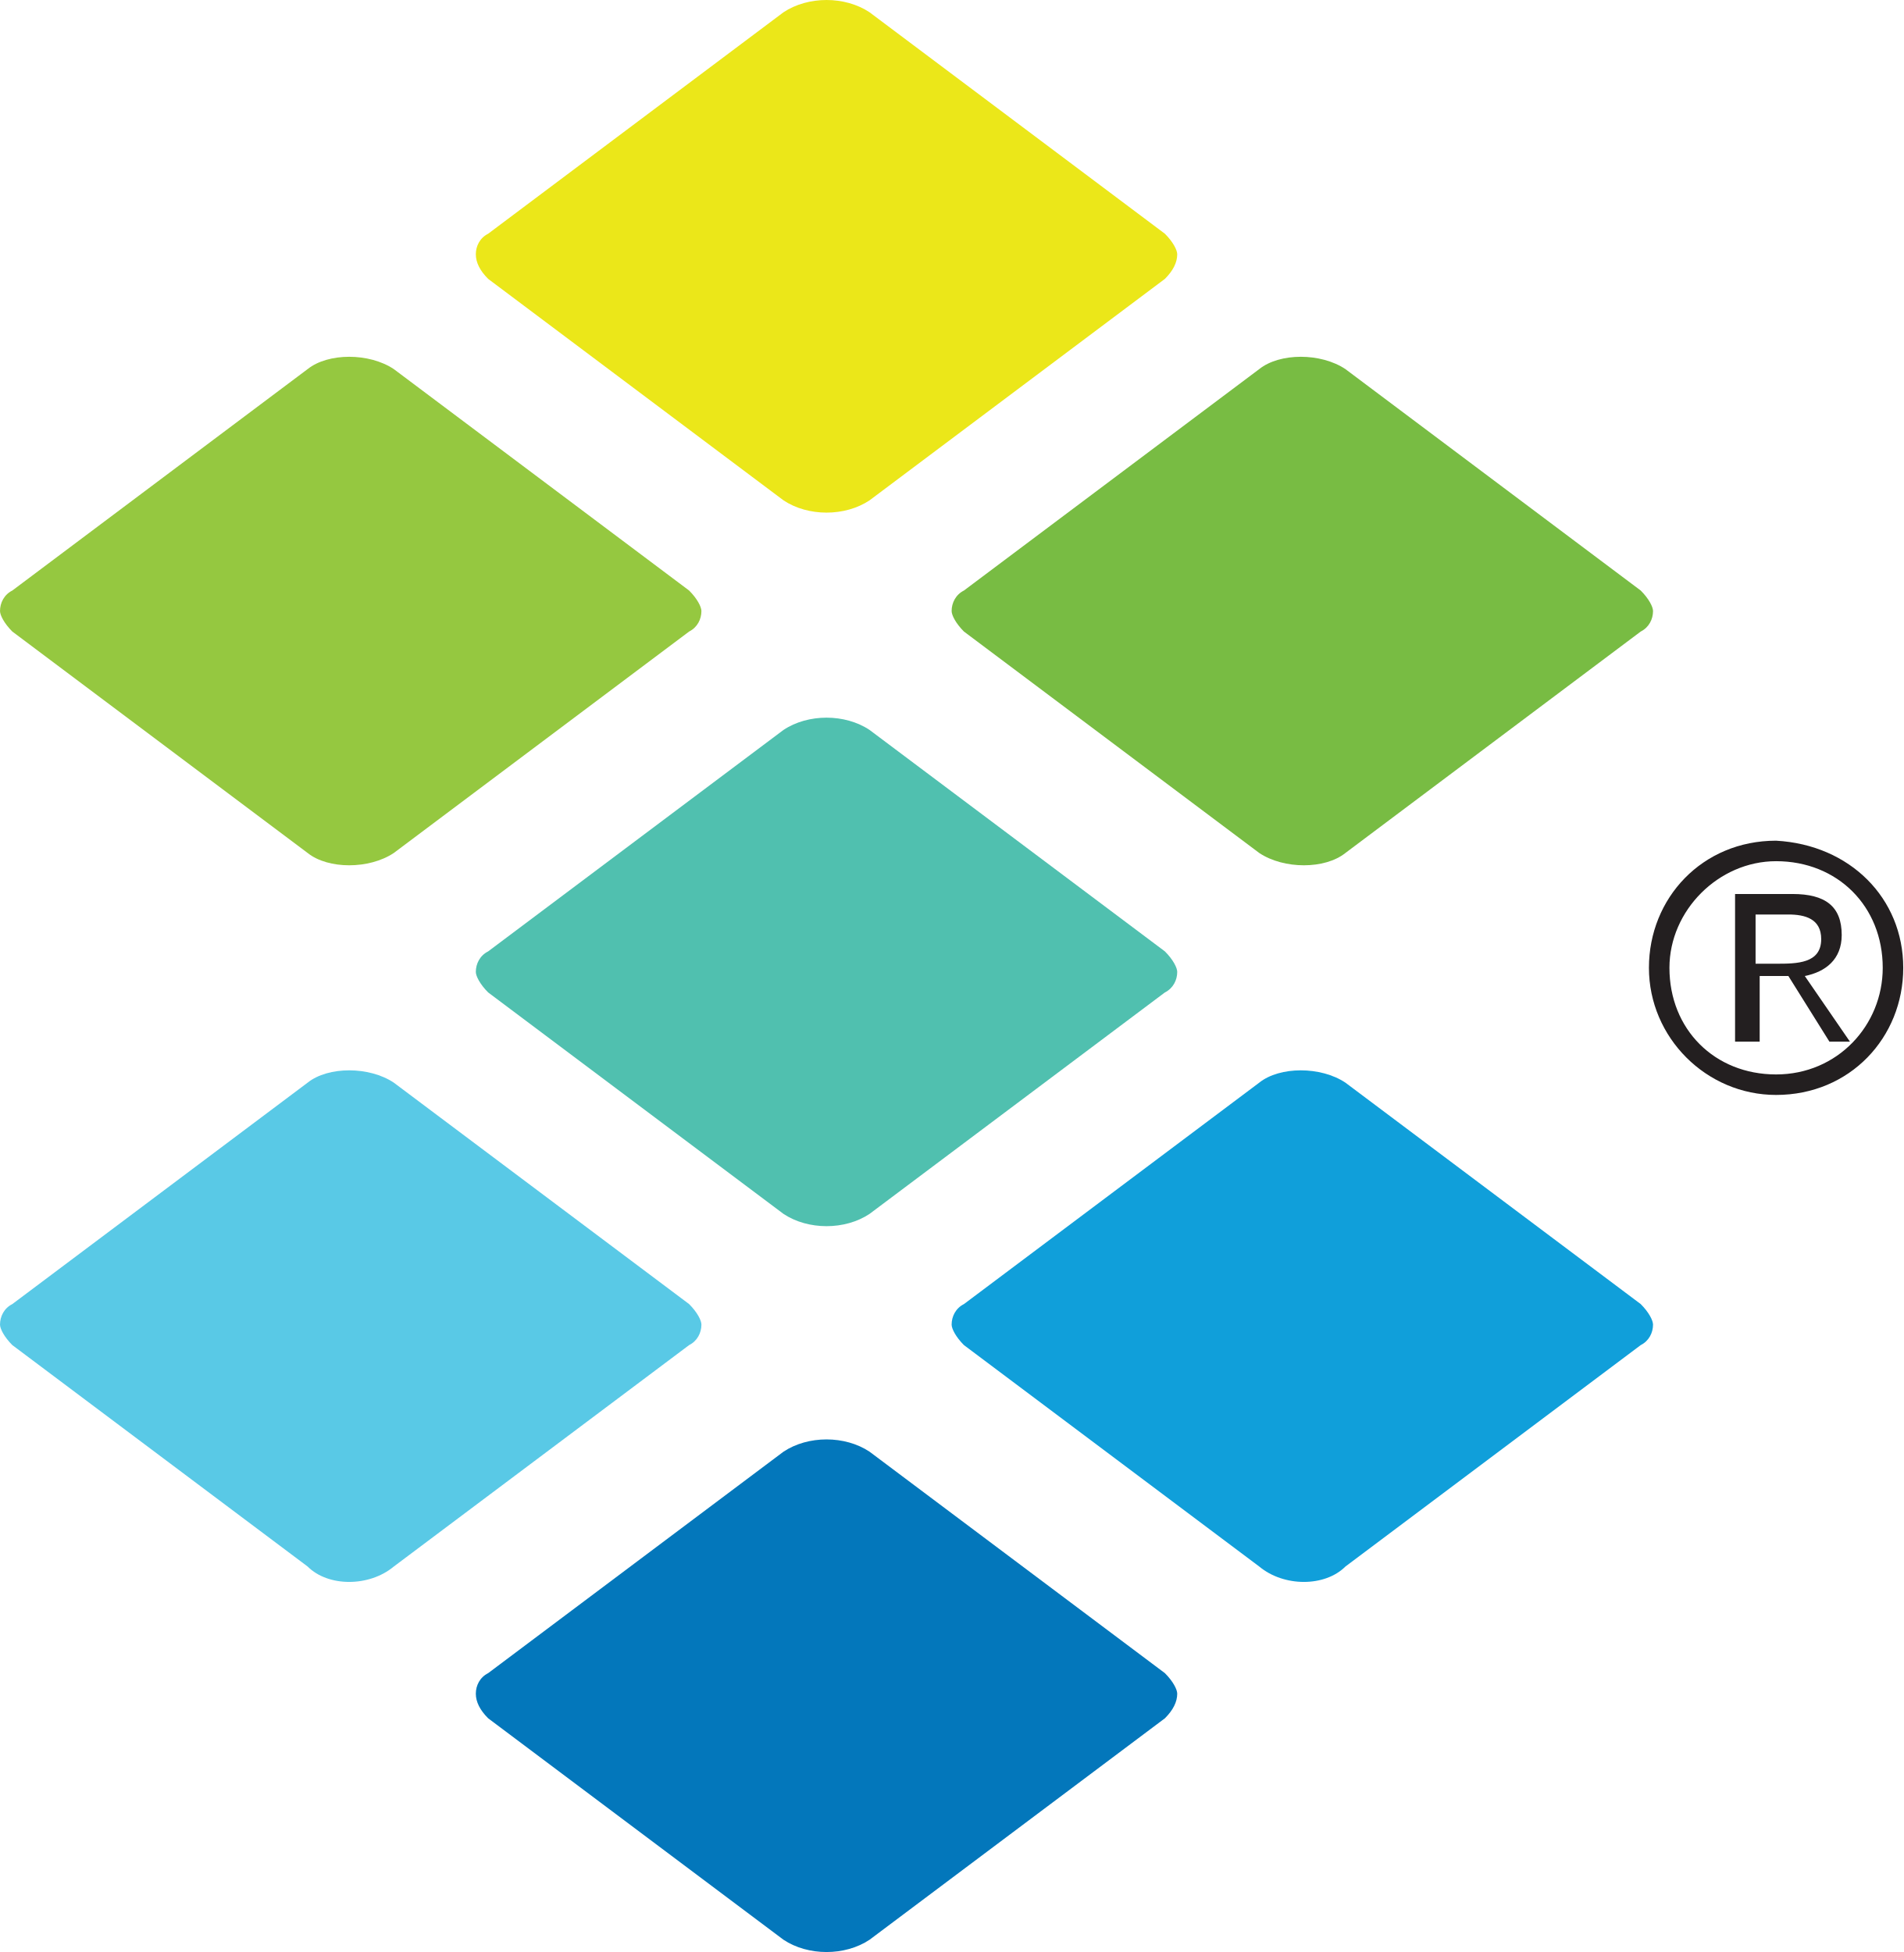
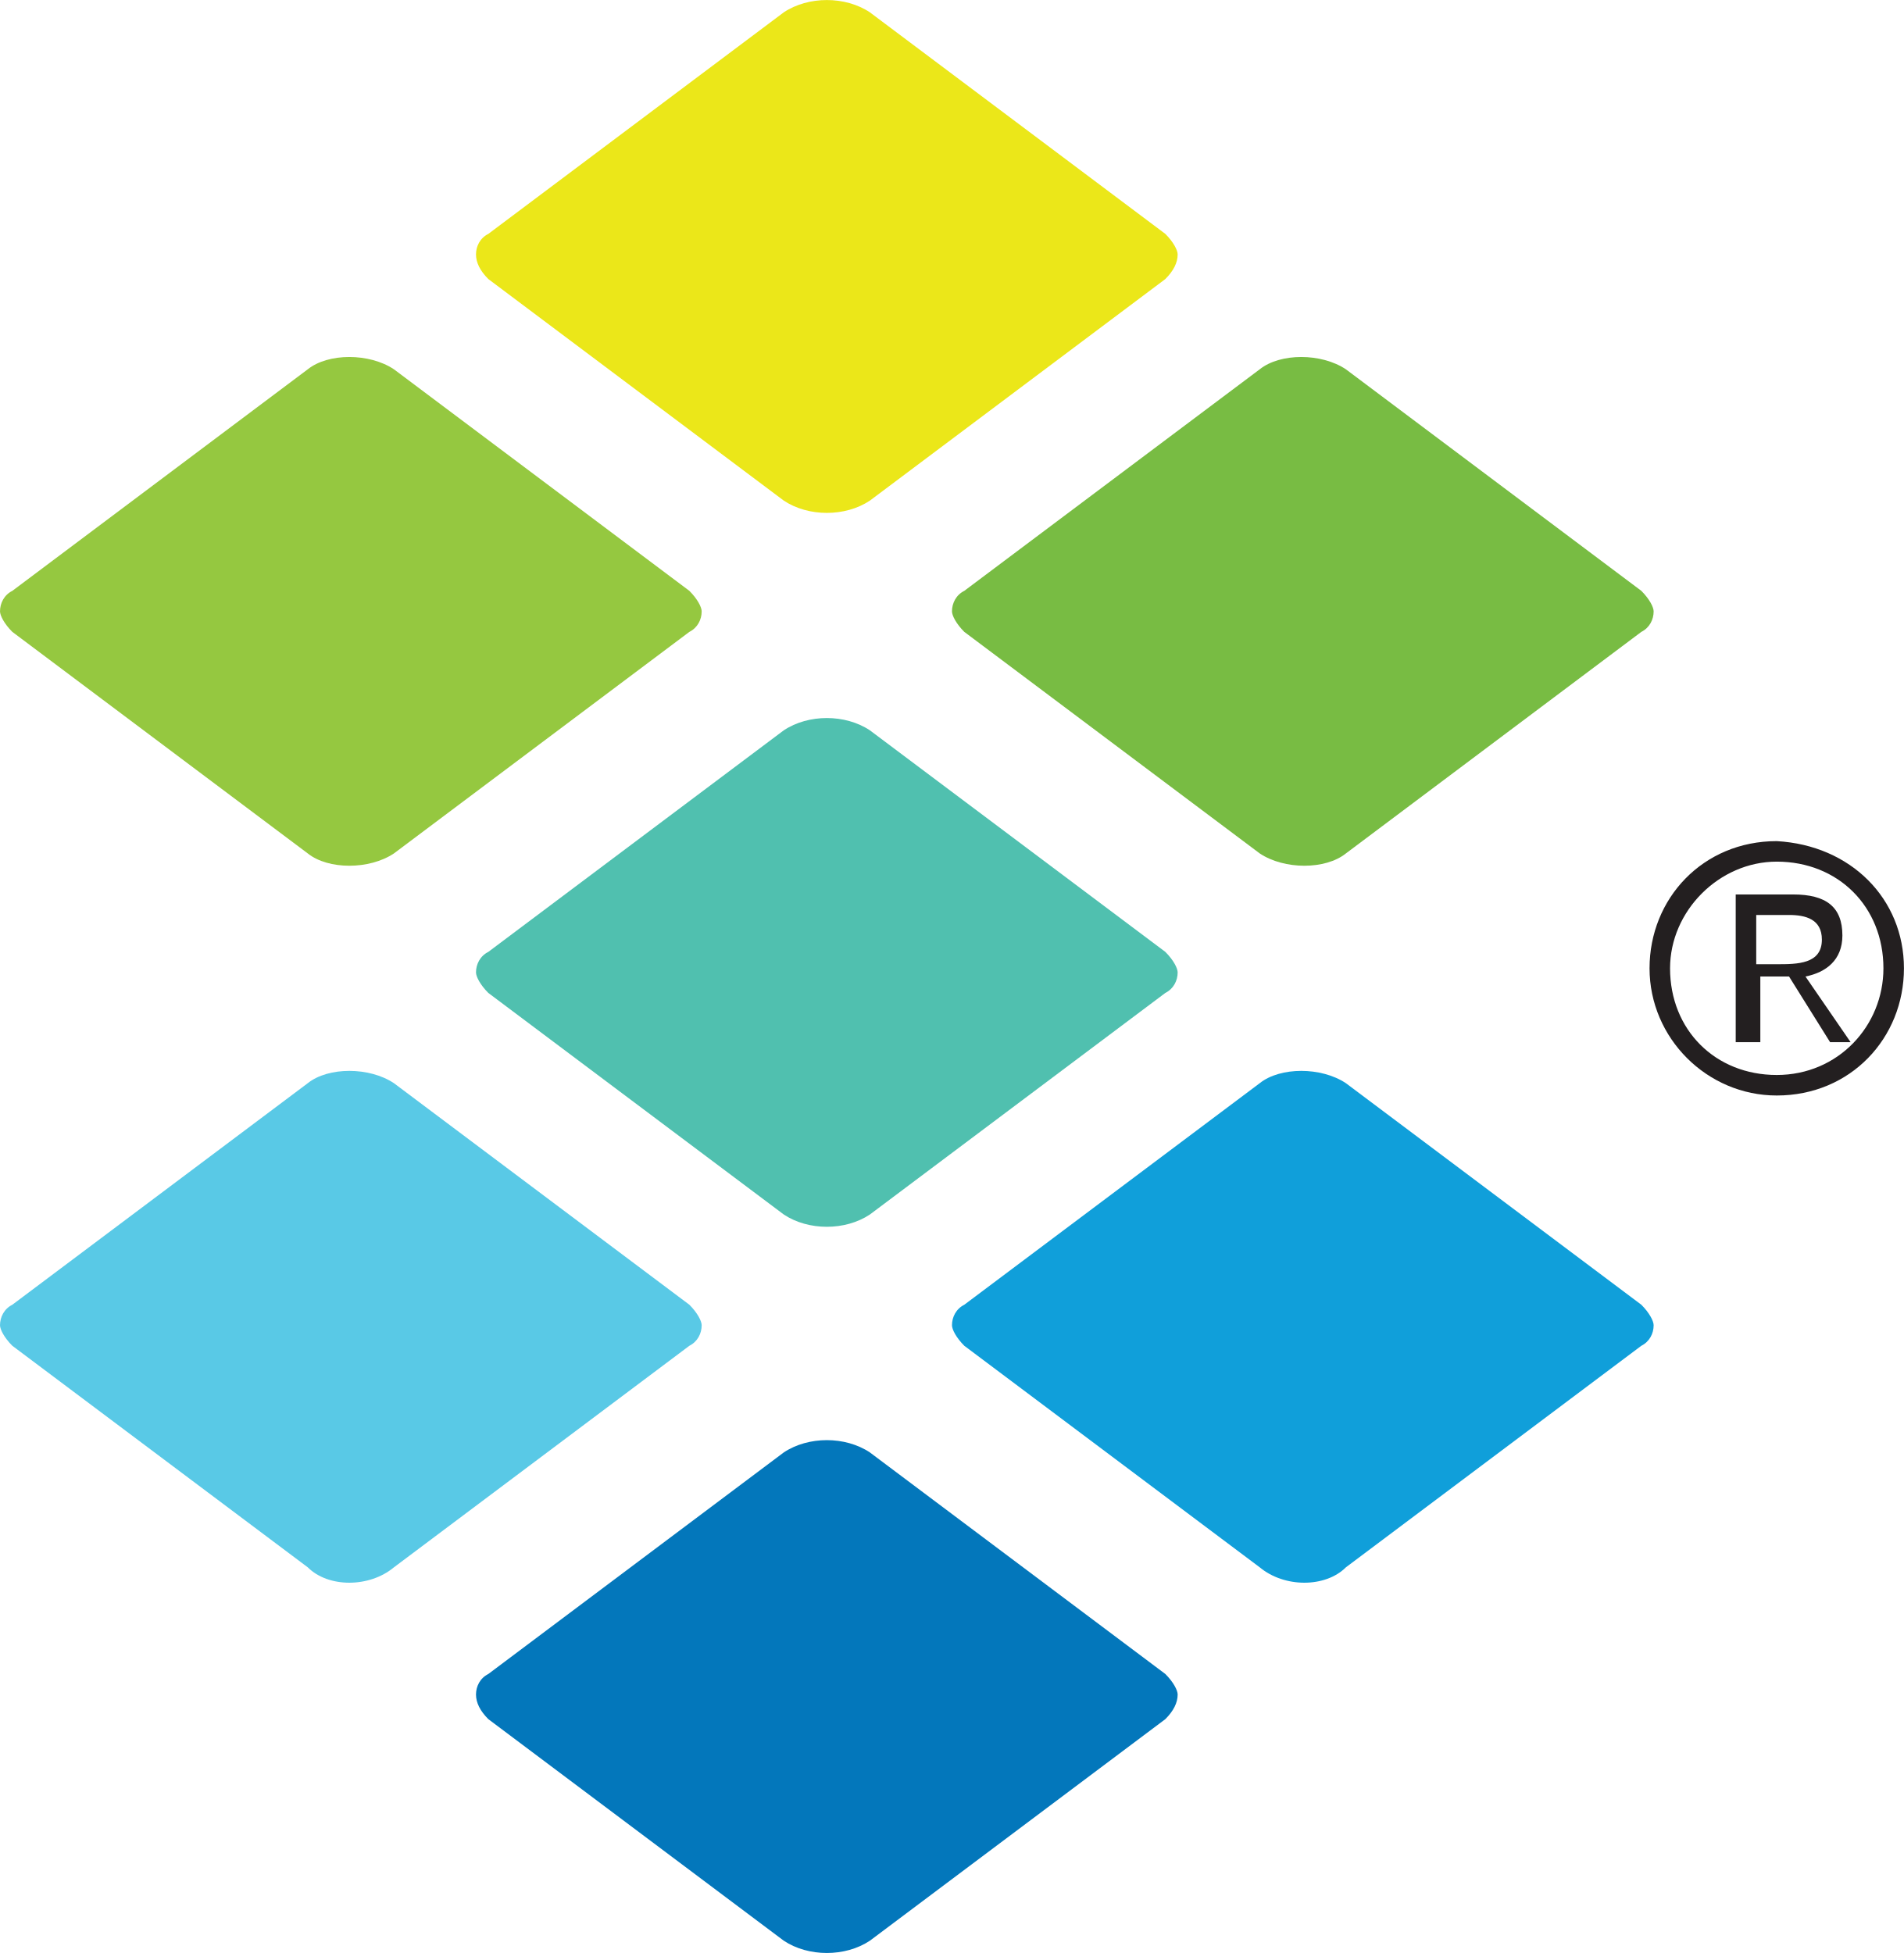
- <svg xmlns="http://www.w3.org/2000/svg" width="12.277mm" height="12.594mm" viewBox="0 0 12.277 12.594" version="1.1" id="svg281">
-   <defs id="defs275">
- 
- 
- 
- 
- 
- 
- 		</defs>
+ <svg xmlns="http://www.w3.org/2000/svg" id="svg281" width="46.4" height="47.6" version="1.1" viewBox="0 0 12.277 12.594">
  <g id="layer1" transform="translate(-104.9844,-42.77537)">
    <g id="g317" transform="matrix(0.2645833,0,0,0.2645833,191.4355,375.3058)">
-       <path class="st1" d="m -319.244,-1236.008 -7.2,-5.4 c -0.2,-0.2 -0.3,-0.4 -0.3,-0.5 0,-0.2 0.1,-0.4 0.3,-0.5 0,0 7.2,-5.4 7.2,-5.4 0.5,-0.4 1.5,-0.4 2.1,0 0,0 7.2,5.4 7.2,5.4 0.2,0.2 0.3,0.4 0.3,0.5 0,0.2 -0.1,0.4 -0.3,0.5 l -7.2,5.4 c -0.6,0.4 -1.6,0.4 -2.1,0" id="path301-3" style="fill:#95c840" />
-       <path class="st2" d="m -319.244,-1218.608 -7.2,-5.4 c -0.2,-0.2 -0.3,-0.4 -0.3,-0.5 0,-0.2 0.1,-0.4 0.3,-0.5 0,0 7.2,-5.4 7.2,-5.4 0.5,-0.4 1.5,-0.4 2.1,0 0,0 7.2,5.4 7.2,5.4 0.2,0.2 0.3,0.4 0.3,0.5 0,0.2 -0.1,0.4 -0.3,0.5 l -7.2,5.4 c -0.6,0.5 -1.6,0.5 -2.1,0" id="path303-5" style="fill:#59c9e6" />
-       <path class="st3" d="m -307.644,-1244.608 -7.2,-5.4 c -0.2,-0.2 -0.3,-0.4 -0.3,-0.6 0,-0.2 0.1,-0.4 0.3,-0.5 0,0 7.2,-5.4 7.2,-5.4 0.6,-0.4 1.5,-0.4 2.1,0 l 7.2,5.4 c 0.2,0.2 0.3,0.4 0.3,0.5 0,0.2 -0.1,0.4 -0.3,0.6 l -7.2,5.4 c -0.6,0.4 -1.5,0.4 -2.1,0" id="path305-2" style="fill:#ebe719" />
-       <path class="st4" d="m -307.644,-1227.208 -7.2,-5.4 c -0.2,-0.2 -0.3,-0.4 -0.3,-0.5 0,-0.2 0.1,-0.4 0.3,-0.5 0,0 7.2,-5.4 7.2,-5.4 0.6,-0.4 1.5,-0.4 2.1,0 l 7.2,5.4 c 0.2,0.2 0.3,0.4 0.3,0.5 0,0.2 -0.1,0.4 -0.3,0.5 l -7.2,5.4 c -0.6,0.4 -1.5,0.4 -2.1,0" id="path307-2" style="fill:#50c0af" />
-       <path class="st5" d="m -307.644,-1209.508 -7.2,-5.4 c -0.2,-0.2 -0.3,-0.4 -0.3,-0.6 0,-0.2 0.1,-0.4 0.3,-0.5 0,0 7.2,-5.4 7.2,-5.4 0.6,-0.4 1.5,-0.4 2.1,0 l 7.2,5.4 c 0.2,0.2 0.3,0.4 0.3,0.5 0,0.2 -0.1,0.4 -0.3,0.6 l -7.2,5.4 c -0.6,0.4 -1.5,0.4 -2.1,0" id="path309-6" style="fill:#0377bb" />
-       <path class="st6" d="m -296.044,-1236.008 -7.2,-5.4 c -0.2,-0.2 -0.3,-0.4 -0.3,-0.5 0,-0.2 0.1,-0.4 0.3,-0.5 0,0 7.2,-5.4 7.2,-5.4 0.5,-0.4 1.5,-0.4 2.1,0 0,0 7.2,5.4 7.2,5.4 0.2,0.2 0.3,0.4 0.3,0.5 0,0.2 -0.1,0.4 -0.3,0.5 l -7.2,5.4 c -0.5,0.4 -1.5,0.4 -2.1,0" id="path311-6" style="fill:#78bc43" />
-       <path class="st7" d="m -296.044,-1218.608 -7.2,-5.4 c -0.2,-0.2 -0.3,-0.4 -0.3,-0.5 0,-0.2 0.1,-0.4 0.3,-0.5 0,0 7.2,-5.4 7.2,-5.4 0.5,-0.4 1.5,-0.4 2.1,0 0,0 7.2,5.4 7.2,5.4 0.2,0.2 0.3,0.4 0.3,0.5 0,0.2 -0.1,0.4 -0.3,0.5 l -7.2,5.4 c -0.5,0.5 -1.5,0.5 -2.1,0" id="path313-7" style="fill:#109fda" />
-       <path class="st0" d="m -280.344,-1233.208 c 0,1.7 -1.3,3.1 -3.1,3.1 -1.7,0 -3.1,-1.4 -3.1,-3.1 0,-1.7 1.3,-3.1 3.1,-3.1 1.8,0.1 3.1,1.4 3.1,3.1 m -5.7,0 c 0,1.5 1.1,2.6 2.6,2.6 1.5,0 2.6,-1.2 2.6,-2.6 0,-1.5 -1.1,-2.6 -2.6,-2.6 -1.4,0 -2.6,1.2 -2.6,2.6 m 2,1.8 h -0.4 v -3.6 h 1.4 c 0.8,0 1.2,0.3 1.2,1 0,0.6 -0.4,0.9 -0.9,1 l 1.1,1.6 h -0.5 l -1,-1.6 h -0.7 v 1.6 z m 0.6,-1.9 c 0.5,0 1.1,0 1.1,-0.6 0,-0.5 -0.4,-0.6 -0.8,-0.6 h -0.8 v 1.2 z" id="path315-8" style="fill:#231f20" />
+       <path id="path301-3" d="m -319.244,-1236.008 -7.2,-5.4 c -0.2,-0.2 -0.3,-0.4 -0.3,-0.5 0,-0.2 0.1,-0.4 0.3,-0.5 0,0 7.2,-5.4 7.2,-5.4 0.5,-0.4 1.5,-0.4 2.1,0 0,0 7.2,5.4 7.2,5.4 0.2,0.2 0.3,0.4 0.3,0.5 0,0.2 -0.1,0.4 -0.3,0.5 l -7.2,5.4 c -0.6,0.4 -1.6,0.4 -2.1,0" class="st1" style="fill:#95c840" />
+       <path id="path303-5" d="m -319.244,-1218.608 -7.2,-5.4 c -0.2,-0.2 -0.3,-0.4 -0.3,-0.5 0,-0.2 0.1,-0.4 0.3,-0.5 0,0 7.2,-5.4 7.2,-5.4 0.5,-0.4 1.5,-0.4 2.1,0 0,0 7.2,5.4 7.2,5.4 0.2,0.2 0.3,0.4 0.3,0.5 0,0.2 -0.1,0.4 -0.3,0.5 l -7.2,5.4 c -0.6,0.5 -1.6,0.5 -2.1,0" class="st2" style="fill:#59c9e6" />
+       <path id="path305-2" d="m -307.644,-1244.608 -7.2,-5.4 c -0.2,-0.2 -0.3,-0.4 -0.3,-0.6 0,-0.2 0.1,-0.4 0.3,-0.5 0,0 7.2,-5.4 7.2,-5.4 0.6,-0.4 1.5,-0.4 2.1,0 l 7.2,5.4 c 0.2,0.2 0.3,0.4 0.3,0.5 0,0.2 -0.1,0.4 -0.3,0.6 l -7.2,5.4 c -0.6,0.4 -1.5,0.4 -2.1,0" class="st3" style="fill:#ebe719" />
+       <path id="path307-2" d="m -307.644,-1227.208 -7.2,-5.4 c -0.2,-0.2 -0.3,-0.4 -0.3,-0.5 0,-0.2 0.1,-0.4 0.3,-0.5 0,0 7.2,-5.4 7.2,-5.4 0.6,-0.4 1.5,-0.4 2.1,0 l 7.2,5.4 c 0.2,0.2 0.3,0.4 0.3,0.5 0,0.2 -0.1,0.4 -0.3,0.5 l -7.2,5.4 c -0.6,0.4 -1.5,0.4 -2.1,0" class="st4" style="fill:#50c0af" />
+       <path id="path309-6" d="m -307.644,-1209.508 -7.2,-5.4 c -0.2,-0.2 -0.3,-0.4 -0.3,-0.6 0,-0.2 0.1,-0.4 0.3,-0.5 0,0 7.2,-5.4 7.2,-5.4 0.6,-0.4 1.5,-0.4 2.1,0 l 7.2,5.4 c 0.2,0.2 0.3,0.4 0.3,0.5 0,0.2 -0.1,0.4 -0.3,0.6 l -7.2,5.4 c -0.6,0.4 -1.5,0.4 -2.1,0" class="st5" style="fill:#0377bb" />
+       <path id="path311-6" d="m -296.044,-1236.008 -7.2,-5.4 c -0.2,-0.2 -0.3,-0.4 -0.3,-0.5 0,-0.2 0.1,-0.4 0.3,-0.5 0,0 7.2,-5.4 7.2,-5.4 0.5,-0.4 1.5,-0.4 2.1,0 0,0 7.2,5.4 7.2,5.4 0.2,0.2 0.3,0.4 0.3,0.5 0,0.2 -0.1,0.4 -0.3,0.5 l -7.2,5.4 c -0.5,0.4 -1.5,0.4 -2.1,0" class="st6" style="fill:#78bc43" />
+       <path id="path313-7" d="m -296.044,-1218.608 -7.2,-5.4 c -0.2,-0.2 -0.3,-0.4 -0.3,-0.5 0,-0.2 0.1,-0.4 0.3,-0.5 0,0 7.2,-5.4 7.2,-5.4 0.5,-0.4 1.5,-0.4 2.1,0 0,0 7.2,5.4 7.2,5.4 0.2,0.2 0.3,0.4 0.3,0.5 0,0.2 -0.1,0.4 -0.3,0.5 l -7.2,5.4 c -0.5,0.5 -1.5,0.5 -2.1,0" class="st7" style="fill:#109fda" />
+       <path id="path315-8" d="m -280.344,-1233.208 c 0,1.7 -1.3,3.1 -3.1,3.1 -1.7,0 -3.1,-1.4 -3.1,-3.1 0,-1.7 1.3,-3.1 3.1,-3.1 1.8,0.1 3.1,1.4 3.1,3.1 m -5.7,0 c 0,1.5 1.1,2.6 2.6,2.6 1.5,0 2.6,-1.2 2.6,-2.6 0,-1.5 -1.1,-2.6 -2.6,-2.6 -1.4,0 -2.6,1.2 -2.6,2.6 m 2,1.8 h -0.4 v -3.6 h 1.4 c 0.8,0 1.2,0.3 1.2,1 0,0.6 -0.4,0.9 -0.9,1 l 1.1,1.6 h -0.5 l -1,-1.6 h -0.7 v 1.6 z m 0.6,-1.9 c 0.5,0 1.1,0 1.1,-0.6 0,-0.5 -0.4,-0.6 -0.8,-0.6 h -0.8 v 1.2 z" class="st0" style="fill:#231f20" />
    </g>
  </g>
-   <style type="text/css" id="style283">
- 	.st0{fill:#231F20;}
- 	.st1{fill:#95C840;}
- 	.st2{fill:#59C9E6;}
- 	.st3{fill:#EBE719;}
- 	.st4{fill:#50C0AF;}
- 	.st5{fill:#0377BB;}
- 	.st6{fill:#78BC43;}
- 	.st7{fill:#109FDA;}
- </style>
+   <style id="style283" type="text/css">.st0{fill:#231f20}.st1{fill:#95c840}.st2{fill:#59c9e6}.st3{fill:#ebe719}.st4{fill:#50c0af}.st5{fill:#0377bb}.st6{fill:#78bc43}.st7{fill:#109fda}</style>
</svg>
